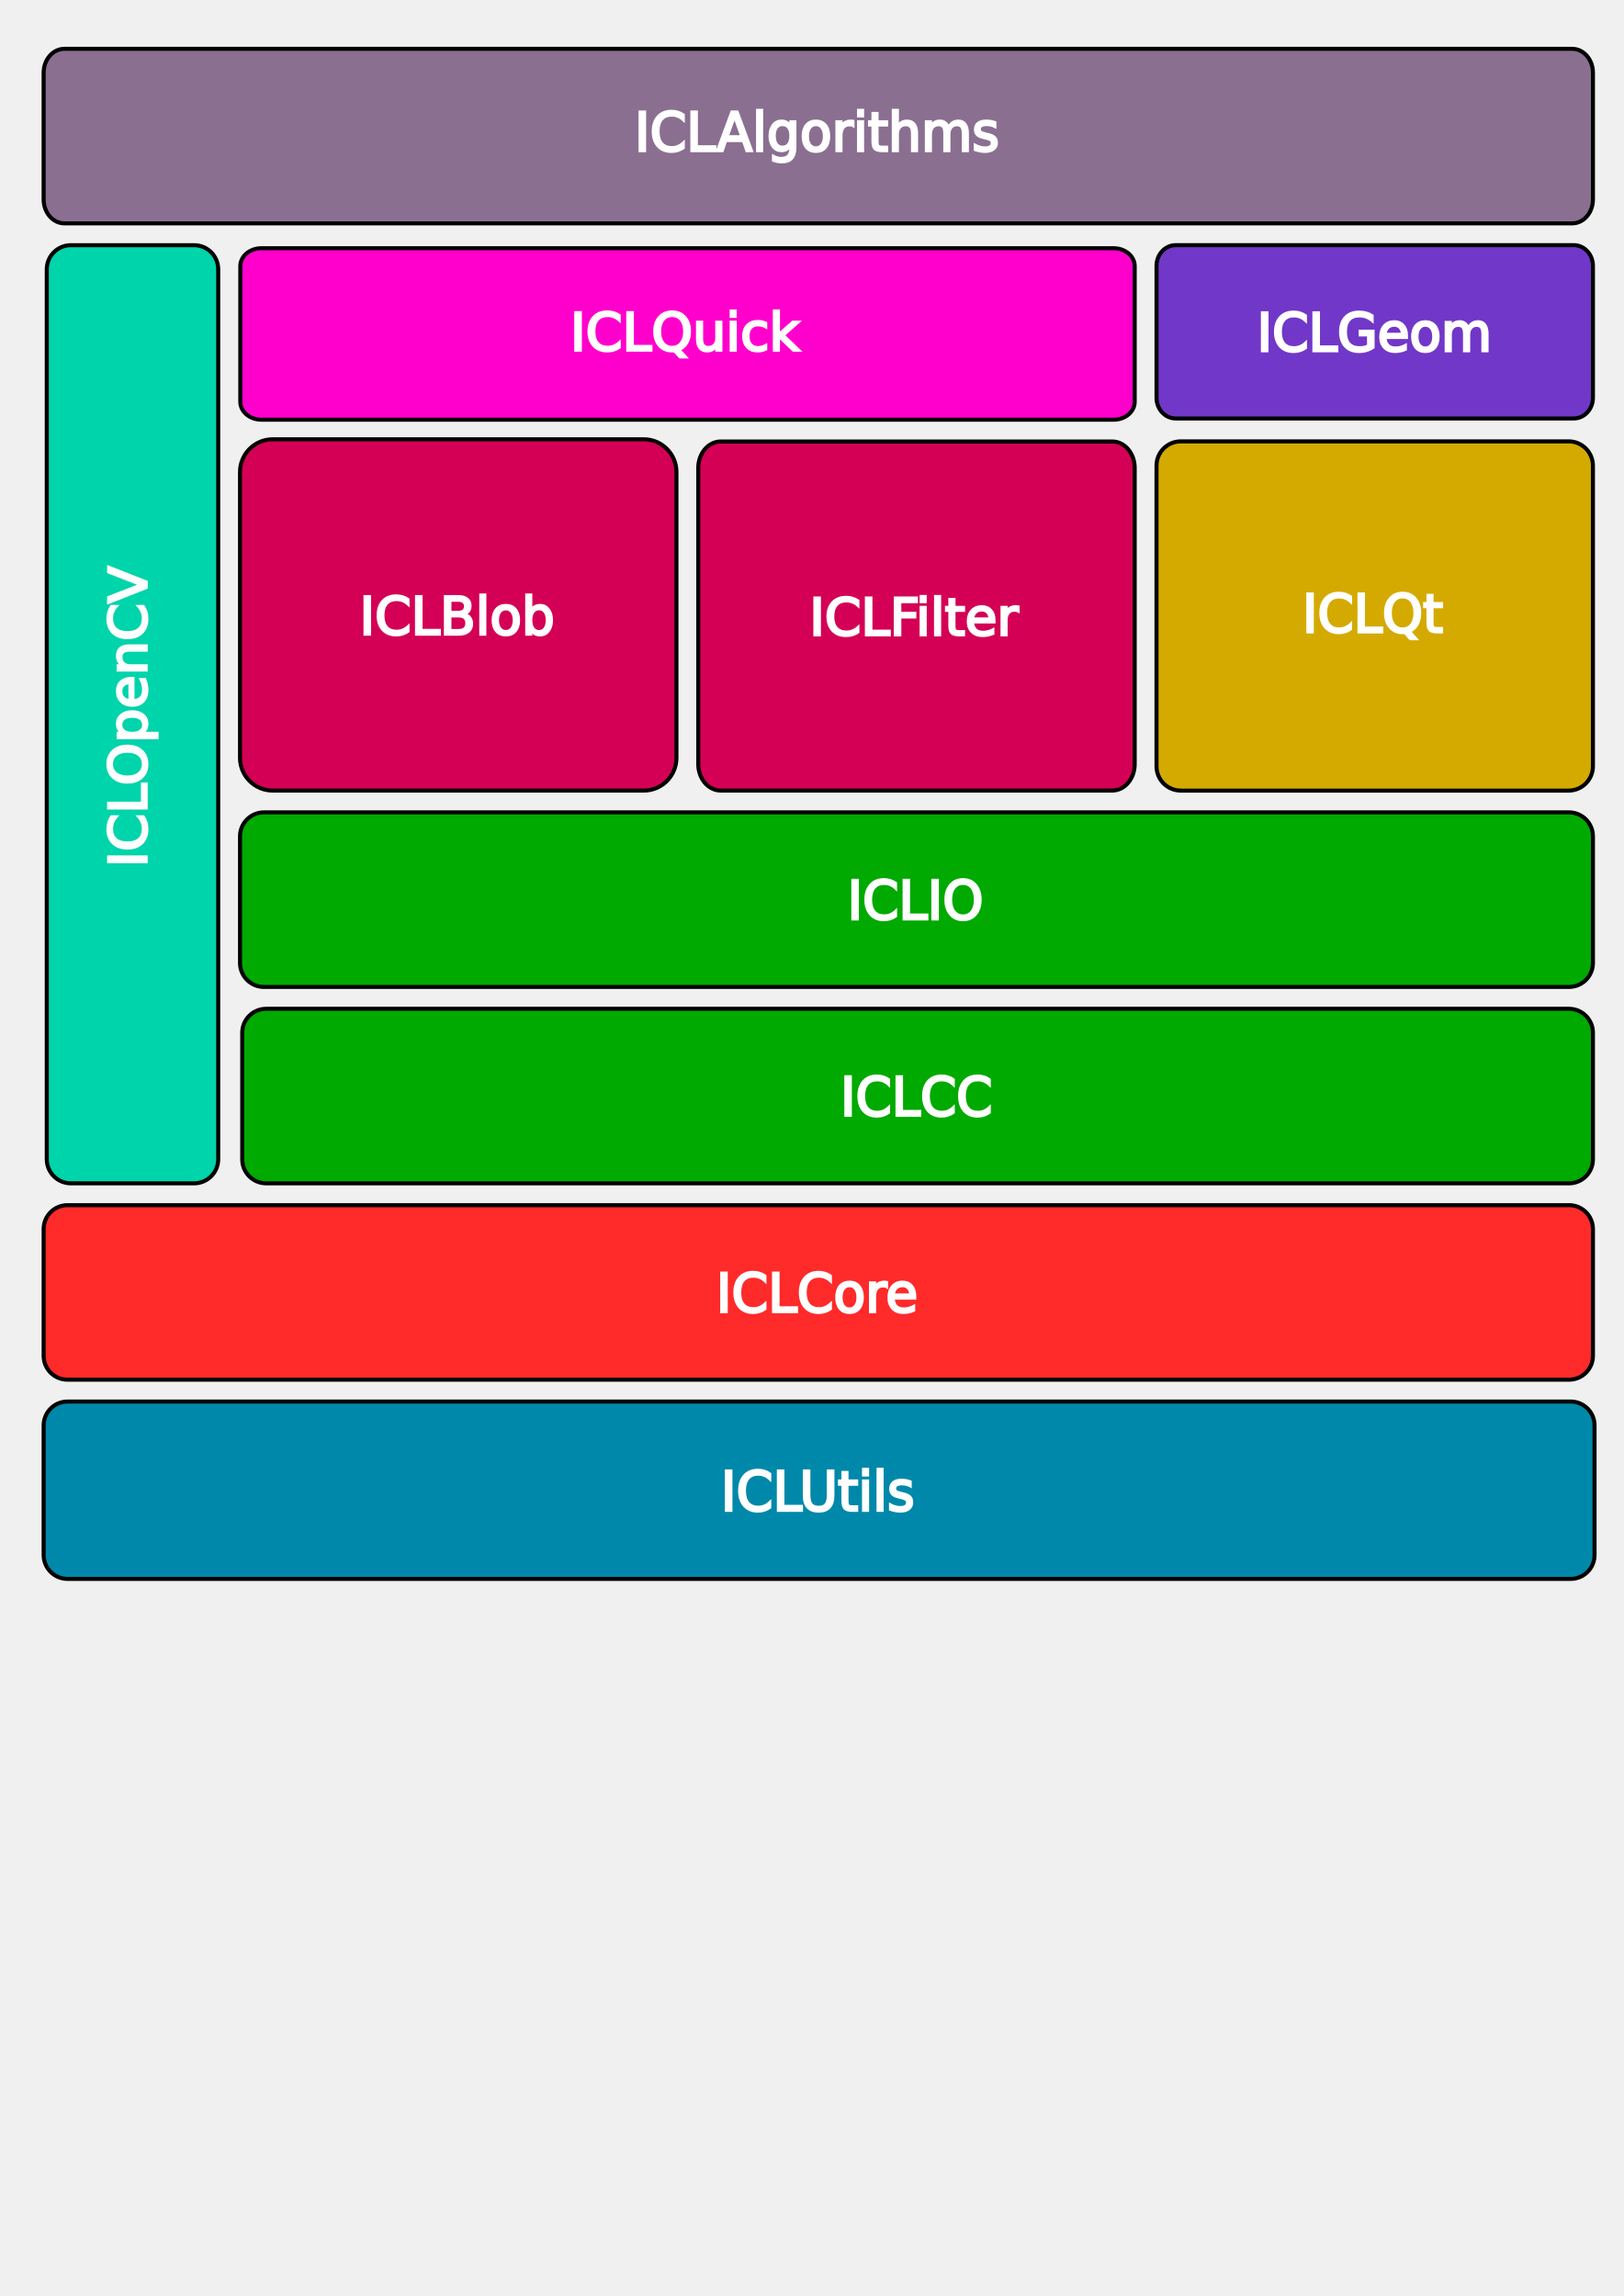
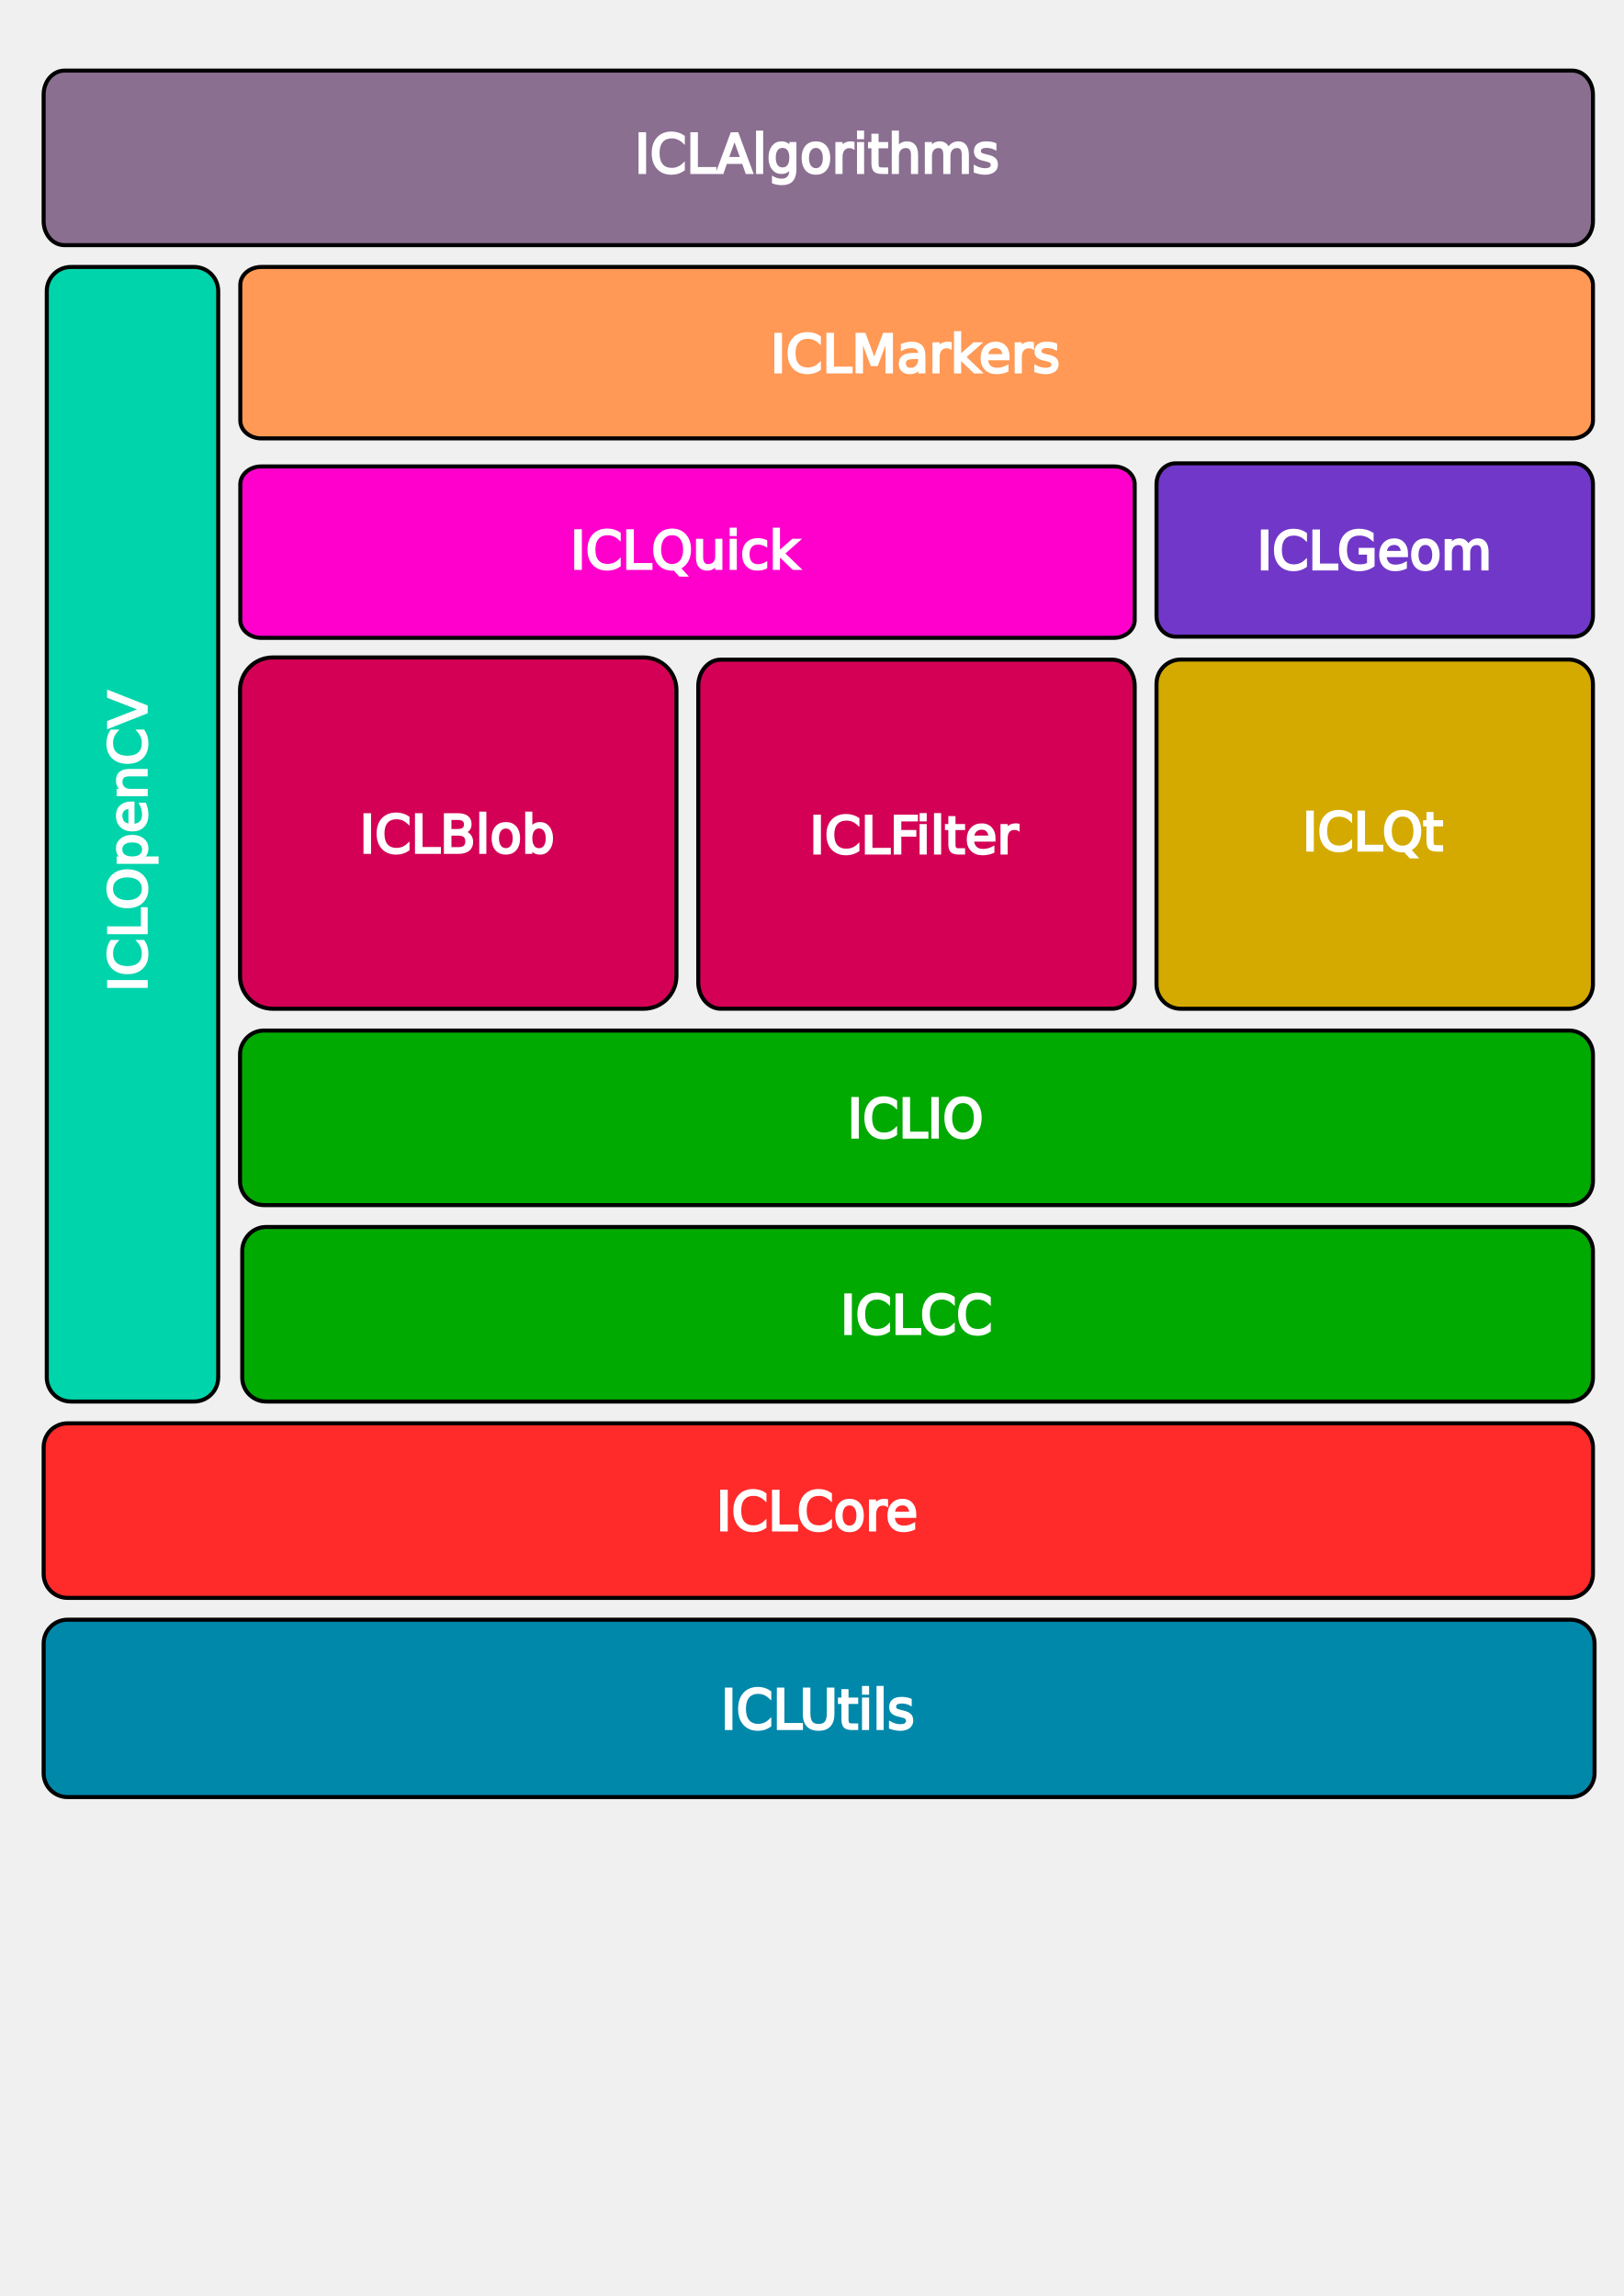
- <svg xmlns="http://www.w3.org/2000/svg" width="744.094" height="1052.362" id="svg2">
+ <svg xmlns="http://www.w3.org/2000/svg" width="744.094" height="1052.362" id="svg2" version="1.1">
  <defs id="defs4">
    </defs>
  <g id="layer1">
-     <rect ry="10.954" y="642.388" x="20" height="81.295" width="710.735" id="rect2383" style="fill:#0088aa;stroke:#000000;stroke-width:1.85;stroke-miterlimit:4;stroke-dasharray:none;stroke-dashoffset:0;stroke-opacity:1" rx="10.954" />
-     <text transform="scale(0.9776535,1.022857)" id="text3155" y="676.915" x="337.936" style="font-size:24.527px;font-style:normal;font-variant:normal;font-weight:normal;font-stretch:normal;text-align:start;line-height:125%;writing-mode:lr-tb;text-anchor:start;fill:#ffffff;fill-opacity:1;stroke:#ffffff;stroke-width:1.125;stroke-linecap:butt;stroke-linejoin:miter;stroke-miterlimit:4;stroke-dasharray:none;stroke-opacity:1;font-family:Bitstream Vera Sans;-inkscape-font-specification:Bitstream Vera Sans" xml:space="preserve">
-       <tspan style="font-size:24.527px;font-style:normal;font-variant:normal;font-weight:normal;font-stretch:normal;text-align:start;line-height:125%;writing-mode:lr-tb;text-anchor:start;fill:#ffffff;stroke:#ffffff;stroke-width:1.125;stroke-miterlimit:4;stroke-dasharray:none;font-family:Bitstream Vera Sans;-inkscape-font-specification:Bitstream Vera Sans" y="676.915" x="337.936" id="tspan3157">ICLUtils</tspan>
+     <rect ry="10.954" y="742.388" x="20" height="81.295" width="710.735" id="rect2383" style="fill:#0088aa;stroke:#000000;stroke-width:1.85;stroke-miterlimit:4;stroke-opacity:1;stroke-dasharray:none;stroke-dashoffset:0" rx="10.954" />
+     <text transform="scale(0.9776535,1.022857)" id="text3155" y="774.681" x="337.936" style="font-size:24.527px;font-style:normal;font-variant:normal;font-weight:normal;font-stretch:normal;text-align:start;line-height:125%;writing-mode:lr-tb;text-anchor:start;fill:#ffffff;fill-opacity:1;stroke:#ffffff;stroke-width:1.125;stroke-linecap:butt;stroke-linejoin:miter;stroke-miterlimit:4;stroke-opacity:1;stroke-dasharray:none;font-family:Bitstream Vera Sans;-inkscape-font-specification:Bitstream Vera Sans" xml:space="preserve">
+       <tspan style="font-size:24.527px;font-style:normal;font-variant:normal;font-weight:normal;font-stretch:normal;text-align:start;line-height:125%;writing-mode:lr-tb;text-anchor:start;fill:#ffffff;stroke:#ffffff;stroke-width:1.125;stroke-miterlimit:4;stroke-dasharray:none;font-family:Bitstream Vera Sans;-inkscape-font-specification:Bitstream Vera Sans" y="774.681" x="337.936" id="tspan3157">ICLUtils</tspan>
    </text>
-     <rect ry="10.954" y="552.378" x="19.998" height="80" width="710" id="rect3159" style="fill:#ff2a2a;stroke:#000000;stroke-width:1.85;stroke-miterlimit:4;stroke-dasharray:none;stroke-dashoffset:0;stroke-opacity:1" rx="10.954" />
-     <text id="text3161" y="591.95" x="333.462" style="font-size:24.281px;font-style:normal;font-variant:normal;font-weight:normal;font-stretch:normal;text-align:start;line-height:125%;writing-mode:lr-tb;text-anchor:start;fill:#ffffff;fill-opacity:1;stroke:#ffffff;stroke-width:1.125;stroke-linecap:butt;stroke-linejoin:miter;stroke-miterlimit:4;stroke-dasharray:none;stroke-opacity:1;font-family:Bitstream Vera Sans;-inkscape-font-specification:Bitstream Vera Sans" xml:space="preserve" transform="scale(0.9843565,1.015892)">
-       <tspan style="font-size:24.281px;font-style:normal;font-variant:normal;font-weight:normal;font-stretch:normal;text-align:start;line-height:125%;writing-mode:lr-tb;text-anchor:start;fill:#ffffff;stroke:#ffffff;stroke-width:1.125;stroke-miterlimit:4;stroke-dasharray:none;font-family:Bitstream Vera Sans;-inkscape-font-specification:Bitstream Vera Sans" y="591.95" x="333.462" id="tspan3163">ICLCore</tspan>
+     <rect ry="10.954" y="652.378" x="19.998" height="80" width="710" id="rect3159" style="fill:#ff2a2a;stroke:#000000;stroke-width:1.85;stroke-miterlimit:4;stroke-opacity:1;stroke-dasharray:none;stroke-dashoffset:0" rx="10.954" />
+     <text id="text3161" y="690.386" x="333.462" style="font-size:24.281px;font-style:normal;font-variant:normal;font-weight:normal;font-stretch:normal;text-align:start;line-height:125%;writing-mode:lr-tb;text-anchor:start;fill:#ffffff;fill-opacity:1;stroke:#ffffff;stroke-width:1.125;stroke-linecap:butt;stroke-linejoin:miter;stroke-miterlimit:4;stroke-opacity:1;stroke-dasharray:none;font-family:Bitstream Vera Sans;-inkscape-font-specification:Bitstream Vera Sans" xml:space="preserve" transform="scale(0.9843565,1.015892)">
+       <tspan style="font-size:24.281px;font-style:normal;font-variant:normal;font-weight:normal;font-stretch:normal;text-align:start;line-height:125%;writing-mode:lr-tb;text-anchor:start;fill:#ffffff;stroke:#ffffff;stroke-width:1.125;stroke-miterlimit:4;stroke-dasharray:none;font-family:Bitstream Vera Sans;-inkscape-font-specification:Bitstream Vera Sans" y="690.386" x="333.462" id="tspan3163">ICLCore</tspan>
    </text>
-     <rect ry="10.98" y="462.377" x="111.013" height="80" width="618.978" id="rect3188" style="fill:#00aa00;stroke:#000000;stroke-width:1.85;stroke-miterlimit:4;stroke-dasharray:none;stroke-dashoffset:0;stroke-opacity:1" rx="10.98" />
-     <text id="text3190" y="500.949" x="393.151" style="font-size:24.108px;font-style:normal;font-variant:normal;font-weight:normal;font-stretch:normal;text-align:start;line-height:125%;writing-mode:lr-tb;text-anchor:start;fill:#ffffff;fill-opacity:1;stroke:#ffffff;stroke-width:1.125;stroke-linecap:butt;stroke-linejoin:miter;stroke-miterlimit:4;stroke-dasharray:none;stroke-opacity:1;font-family:Bitstream Vera Sans;-inkscape-font-specification:Bitstream Vera Sans" xml:space="preserve" transform="scale(0.9796906,1.02073)">
-       <tspan style="font-size:24.108px;font-style:normal;font-variant:normal;font-weight:normal;font-stretch:normal;text-align:start;line-height:125%;writing-mode:lr-tb;text-anchor:start;fill:#ffffff;stroke:#ffffff;stroke-width:1.125;stroke-miterlimit:4;stroke-dasharray:none;font-family:Bitstream Vera Sans;-inkscape-font-specification:Bitstream Vera Sans" y="500.949" x="393.151" id="tspan3192">ICLCC</tspan>
+     <rect ry="10.98" y="562.377" x="111.013" height="80" width="618.978" id="rect3188" style="fill:#00aa00;stroke:#000000;stroke-width:1.85;stroke-miterlimit:4;stroke-opacity:1;stroke-dasharray:none;stroke-dashoffset:0" rx="10.98" />
+     <text id="text3190" y="598.919" x="393.151" style="font-size:24.108px;font-style:normal;font-variant:normal;font-weight:normal;font-stretch:normal;text-align:start;line-height:125%;writing-mode:lr-tb;text-anchor:start;fill:#ffffff;fill-opacity:1;stroke:#ffffff;stroke-width:1.125;stroke-linecap:butt;stroke-linejoin:miter;stroke-miterlimit:4;stroke-opacity:1;stroke-dasharray:none;font-family:Bitstream Vera Sans;-inkscape-font-specification:Bitstream Vera Sans" xml:space="preserve" transform="scale(0.9796906,1.02073)">
+       <tspan style="font-size:24.108px;font-style:normal;font-variant:normal;font-weight:normal;font-stretch:normal;text-align:start;line-height:125%;writing-mode:lr-tb;text-anchor:start;fill:#ffffff;stroke:#ffffff;stroke-width:1.125;stroke-miterlimit:4;stroke-dasharray:none;font-family:Bitstream Vera Sans;-inkscape-font-specification:Bitstream Vera Sans" y="598.919" x="393.151" id="tspan3192">ICLCC</tspan>
    </text>
-     <rect style="fill:#00aa00;stroke:#000000;stroke-width:1.85;stroke-miterlimit:4;stroke-dasharray:none;stroke-dashoffset:0;stroke-opacity:1" id="rect3196" width="619.998" height="80.017" x="109.996" y="372.344" ry="10.98" rx="10.98" />
-     <text xml:space="preserve" style="font-size:24.13px;font-style:normal;font-variant:normal;font-weight:normal;font-stretch:normal;text-align:start;line-height:125%;writing-mode:lr-tb;text-anchor:start;fill:#ffffff;fill-opacity:1;stroke:#ffffff;stroke-width:1.125;stroke-linecap:butt;stroke-linejoin:miter;stroke-miterlimit:4;stroke-dasharray:none;stroke-opacity:1;font-family:Bitstream Vera Sans;-inkscape-font-specification:Bitstream Vera Sans" x="396.121" y="413.052" id="text3198" transform="scale(0.9803957,1.019996)">
-       <tspan id="tspan3200" x="396.121" y="413.052" style="font-size:24.13px;font-style:normal;font-variant:normal;font-weight:normal;font-stretch:normal;text-align:start;line-height:125%;writing-mode:lr-tb;text-anchor:start;fill:#ffffff;stroke:#ffffff;stroke-width:1.125;stroke-miterlimit:4;stroke-dasharray:none;font-family:Bitstream Vera Sans;-inkscape-font-specification:Bitstream Vera Sans">ICLIO</tspan>
+     <rect style="fill:#00aa00;stroke:#000000;stroke-width:1.85;stroke-miterlimit:4;stroke-opacity:1;stroke-dasharray:none;stroke-dashoffset:0" id="rect3196" width="619.998" height="80.017" x="109.996" y="472.344" ry="10.98" rx="10.98" />
+     <text xml:space="preserve" style="font-size:24.13px;font-style:normal;font-variant:normal;font-weight:normal;font-stretch:normal;text-align:start;line-height:125%;writing-mode:lr-tb;text-anchor:start;fill:#ffffff;fill-opacity:1;stroke:#ffffff;stroke-width:1.125;stroke-linecap:butt;stroke-linejoin:miter;stroke-miterlimit:4;stroke-opacity:1;stroke-dasharray:none;font-family:Bitstream Vera Sans;-inkscape-font-specification:Bitstream Vera Sans" x="396.121" y="511.092" id="text3198" transform="scale(0.9803957,1.019996)">
+       <tspan id="tspan3200" x="396.121" y="511.092" style="font-size:24.13px;font-style:normal;font-variant:normal;font-weight:normal;font-stretch:normal;text-align:start;line-height:125%;writing-mode:lr-tb;text-anchor:start;fill:#ffffff;stroke:#ffffff;stroke-width:1.125;stroke-miterlimit:4;stroke-dasharray:none;font-family:Bitstream Vera Sans;-inkscape-font-specification:Bitstream Vera Sans">ICLIO</tspan>
    </text>
-     <rect ry="15.01" y="201.341" x="109.994" height="161.021" width="200" id="rect3208" style="fill:#d40055;stroke:#000000;stroke-width:1.85;stroke-miterlimit:4;stroke-dasharray:none;stroke-dashoffset:0;stroke-opacity:1" rx="15.01" />
-     <text id="text3223" y="289.363" x="165.623" style="font-size:23.882px;font-style:normal;font-variant:normal;font-weight:normal;font-stretch:normal;text-align:start;line-height:125%;writing-mode:lr-tb;text-anchor:start;fill:#ffffff;fill-opacity:1;stroke:#ffffff;stroke-width:1.125;stroke-linecap:butt;stroke-linejoin:miter;stroke-miterlimit:4;stroke-dasharray:none;stroke-opacity:1;font-family:Bitstream Vera Sans;-inkscape-font-specification:Bitstream Vera Sans" xml:space="preserve" transform="scale(0.9950625,1.004962)">
-       <tspan style="font-size:23.882px;font-style:normal;font-variant:normal;font-weight:normal;font-stretch:normal;text-align:start;line-height:125%;writing-mode:lr-tb;text-anchor:start;fill:#ffffff;stroke:#ffffff;stroke-width:1.125;stroke-miterlimit:4;stroke-dasharray:none;font-family:Bitstream Vera Sans;-inkscape-font-specification:Bitstream Vera Sans" y="289.363" x="165.623" id="tspan3225">ICLBlob</tspan>
+     <rect ry="15.01" y="301.341" x="109.994" height="161.021" width="200" id="rect3208" style="fill:#d40055;stroke:#000000;stroke-width:1.85;stroke-miterlimit:4;stroke-opacity:1;stroke-dasharray:none;stroke-dashoffset:0" rx="15.01" />
+     <text id="text3223" y="388.869" x="165.623" style="font-size:23.882px;font-style:normal;font-variant:normal;font-weight:normal;font-stretch:normal;text-align:start;line-height:125%;writing-mode:lr-tb;text-anchor:start;fill:#ffffff;fill-opacity:1;stroke:#ffffff;stroke-width:1.125;stroke-linecap:butt;stroke-linejoin:miter;stroke-miterlimit:4;stroke-opacity:1;stroke-dasharray:none;font-family:Bitstream Vera Sans;-inkscape-font-specification:Bitstream Vera Sans" xml:space="preserve" transform="scale(0.9950625,1.004962)">
+       <tspan style="font-size:23.882px;font-style:normal;font-variant:normal;font-weight:normal;font-stretch:normal;text-align:start;line-height:125%;writing-mode:lr-tb;text-anchor:start;fill:#ffffff;stroke:#ffffff;stroke-width:1.125;stroke-miterlimit:4;stroke-dasharray:none;font-family:Bitstream Vera Sans;-inkscape-font-specification:Bitstream Vera Sans" y="388.869" x="165.623" id="tspan3225">ICLBlob</tspan>
    </text>
-     <rect style="fill:#d40055;stroke:#000000;stroke-width:1.85;stroke-miterlimit:4;stroke-dasharray:none;stroke-dashoffset:0;stroke-opacity:1" id="rect3227" width="200.006" height="160" x="319.994" y="202.351" ry="12.098" rx="10.312" />
-     <text xml:space="preserve" style="font-size:23.65px;font-style:normal;font-variant:normal;font-weight:normal;font-stretch:normal;text-align:start;line-height:125%;writing-mode:lr-tb;text-anchor:start;fill:#ffffff;fill-opacity:1;stroke:#ffffff;stroke-width:1.125;stroke-linecap:butt;stroke-linejoin:miter;stroke-miterlimit:4;stroke-dasharray:none;stroke-opacity:1;font-family:Bitstream Vera Sans;-inkscape-font-specification:Bitstream Vera Sans" x="369.12" y="292.575" id="text3229" transform="scale(1.004983,0.9950415)">
-       <tspan id="tspan3231" x="369.12" y="292.575" style="font-size:23.65px;font-style:normal;font-variant:normal;font-weight:normal;font-stretch:normal;text-align:start;line-height:125%;writing-mode:lr-tb;text-anchor:start;fill:#ffffff;stroke:#ffffff;stroke-width:1.125;stroke-miterlimit:4;stroke-dasharray:none;font-family:Bitstream Vera Sans;-inkscape-font-specification:Bitstream Vera Sans">ICLFilter</tspan>
+     <rect style="fill:#d40055;stroke:#000000;stroke-width:1.85;stroke-miterlimit:4;stroke-opacity:1;stroke-dasharray:none;stroke-dashoffset:0" id="rect3227" width="200.006" height="160" x="319.994" y="302.351" ry="12.098" rx="10.312" />
+     <text xml:space="preserve" style="font-size:23.65px;font-style:normal;font-variant:normal;font-weight:normal;font-stretch:normal;text-align:start;line-height:125%;writing-mode:lr-tb;text-anchor:start;fill:#ffffff;fill-opacity:1;stroke:#ffffff;stroke-width:1.125;stroke-linecap:butt;stroke-linejoin:miter;stroke-miterlimit:4;stroke-opacity:1;stroke-dasharray:none;font-family:Bitstream Vera Sans;-inkscape-font-specification:Bitstream Vera Sans" x="369.12" y="393.073" id="text3229" transform="scale(1.004983,0.9950415)">
+       <tspan id="tspan3231" x="369.12" y="393.073" style="font-size:23.65px;font-style:normal;font-variant:normal;font-weight:normal;font-stretch:normal;text-align:start;line-height:125%;writing-mode:lr-tb;text-anchor:start;fill:#ffffff;stroke:#ffffff;stroke-width:1.125;stroke-miterlimit:4;stroke-dasharray:none;font-family:Bitstream Vera Sans;-inkscape-font-specification:Bitstream Vera Sans">ICLFilter</tspan>
    </text>
-     <rect rx="11.151" ry="11.151" y="202.294" x="529.991" height="160.074" width="200" id="rect3233" style="fill:#d4aa00;stroke:#000000;stroke-width:1.85;stroke-miterlimit:4;stroke-dasharray:none;stroke-dashoffset:0;stroke-opacity:1" />
-     <text transform="scale(0.98721,1.012956)" id="text3235" y="286.055" x="604.614" style="font-size:23.921px;font-style:normal;font-variant:normal;font-weight:normal;font-stretch:normal;text-align:start;line-height:125%;writing-mode:lr-tb;text-anchor:start;fill:#ffffff;fill-opacity:1;stroke:#ffffff;stroke-width:1.125;stroke-linecap:butt;stroke-linejoin:miter;stroke-miterlimit:4;stroke-dasharray:none;stroke-opacity:1;font-family:Bitstream Vera Sans;-inkscape-font-specification:Bitstream Vera Sans" xml:space="preserve">
-       <tspan style="font-size:23.921px;font-style:normal;font-variant:normal;font-weight:normal;font-stretch:normal;text-align:start;line-height:125%;writing-mode:lr-tb;text-anchor:start;fill:#ffffff;stroke:#ffffff;stroke-width:1.125;stroke-miterlimit:4;stroke-dasharray:none;font-family:Bitstream Vera Sans;-inkscape-font-specification:Bitstream Vera Sans" y="286.055" x="604.614" id="tspan3237">ICLQt</tspan>
+     <rect rx="11.151" ry="11.151" y="302.294" x="529.991" height="160.074" width="200" id="rect3233" style="fill:#d4aa00;stroke:#000000;stroke-width:1.85;stroke-miterlimit:4;stroke-opacity:1;stroke-dasharray:none;stroke-dashoffset:0" />
+     <text transform="scale(0.98721,1.012956)" id="text3235" y="384.776" x="604.614" style="font-size:23.921px;font-style:normal;font-variant:normal;font-weight:normal;font-stretch:normal;text-align:start;line-height:125%;writing-mode:lr-tb;text-anchor:start;fill:#ffffff;fill-opacity:1;stroke:#ffffff;stroke-width:1.125;stroke-linecap:butt;stroke-linejoin:miter;stroke-miterlimit:4;stroke-opacity:1;stroke-dasharray:none;font-family:Bitstream Vera Sans;-inkscape-font-specification:Bitstream Vera Sans" xml:space="preserve">
+       <tspan style="font-size:23.921px;font-style:normal;font-variant:normal;font-weight:normal;font-stretch:normal;text-align:start;line-height:125%;writing-mode:lr-tb;text-anchor:start;fill:#ffffff;stroke:#ffffff;stroke-width:1.125;stroke-miterlimit:4;stroke-dasharray:none;font-family:Bitstream Vera Sans;-inkscape-font-specification:Bitstream Vera Sans" y="384.776" x="604.614" id="tspan3237">ICLQt</tspan>
    </text>
-     <rect rx="8.78" style="fill:#7137c8;stroke:#000000;stroke-width:1.85;stroke-miterlimit:4;stroke-dasharray:none;stroke-dashoffset:0;stroke-opacity:1" id="rect3239" width="200" height="79.433" x="529.994" y="112.366" ry="9.495" />
-     <text transform="scale(0.9914547,1.008619)" xml:space="preserve" style="font-size:23.965px;font-style:normal;font-variant:normal;font-weight:normal;font-stretch:normal;text-align:start;line-height:125%;writing-mode:lr-tb;text-anchor:start;fill:#ffffff;fill-opacity:1;stroke:#ffffff;stroke-width:1.153;stroke-linecap:butt;stroke-linejoin:miter;stroke-miterlimit:4;stroke-dasharray:none;stroke-opacity:1;font-family:Bitstream Vera Sans;-inkscape-font-specification:Bitstream Vera Sans" x="581.023" y="159.507" id="text3241">
-       <tspan id="tspan3243" x="581.023" y="159.507" style="font-size:23.965px;font-style:normal;font-variant:normal;font-weight:normal;font-stretch:normal;text-align:start;line-height:125%;writing-mode:lr-tb;text-anchor:start;fill:#ffffff;stroke:#ffffff;stroke-width:1.153;stroke-miterlimit:4;stroke-dasharray:none;font-family:Bitstream Vera Sans;-inkscape-font-specification:Bitstream Vera Sans">ICLGeom</tspan>
+     <rect rx="8.78" style="fill:#7137c8;stroke:#000000;stroke-width:1.85;stroke-miterlimit:4;stroke-opacity:1;stroke-dasharray:none;stroke-dashoffset:0" id="rect3239" width="200" height="79.433" x="529.994" y="212.366" ry="9.495" />
+     <text transform="scale(0.9914547,1.008619)" xml:space="preserve" style="font-size:23.965px;font-style:normal;font-variant:normal;font-weight:normal;font-stretch:normal;text-align:start;line-height:125%;writing-mode:lr-tb;text-anchor:start;fill:#ffffff;fill-opacity:1;stroke:#ffffff;stroke-width:1.153;stroke-linecap:butt;stroke-linejoin:miter;stroke-miterlimit:4;stroke-opacity:1;stroke-dasharray:none;font-family:Bitstream Vera Sans;-inkscape-font-specification:Bitstream Vera Sans" x="581.023" y="258.652" id="text3241">
+       <tspan id="tspan3243" x="581.023" y="258.652" style="font-size:23.965px;font-style:normal;font-variant:normal;font-weight:normal;font-stretch:normal;text-align:start;line-height:125%;writing-mode:lr-tb;text-anchor:start;fill:#ffffff;stroke:#ffffff;stroke-width:1.153;stroke-miterlimit:4;stroke-dasharray:none;font-family:Bitstream Vera Sans;-inkscape-font-specification:Bitstream Vera Sans">ICLGeom</tspan>
    </text>
-     <rect transform="matrix(0,1,-1,0,0,0)" style="fill:#00d4aa;stroke:#000000;stroke-width:1.85;stroke-miterlimit:4;stroke-dasharray:none;stroke-dashoffset:0;stroke-opacity:1" id="rect3248" width="430" height="78.564" x="112.381" y="-100" ry="11.056" rx="11.056" />
-     <text transform="matrix(0,-1.016184,0.9840735,0,0,0)" id="text3252" y="68.215" x="-391.194" style="font-size:24.388px;font-style:normal;font-variant:normal;font-weight:normal;font-stretch:normal;text-align:start;line-height:125%;writing-mode:lr-tb;text-anchor:start;fill:#ffffff;fill-opacity:1;stroke:#ffffff;stroke-width:1.125;stroke-linecap:butt;stroke-linejoin:miter;stroke-miterlimit:4;stroke-dasharray:none;stroke-opacity:1;font-family:Bitstream Vera Sans;-inkscape-font-specification:Bitstream Vera Sans" xml:space="preserve">
-       <tspan style="font-size:24.388px;font-style:normal;font-variant:normal;font-weight:normal;font-stretch:normal;text-align:start;line-height:125%;writing-mode:lr-tb;text-anchor:start;fill:#ffffff;stroke:#ffffff;stroke-width:1.125;stroke-miterlimit:4;stroke-dasharray:none;font-family:Bitstream Vera Sans;-inkscape-font-specification:Bitstream Vera Sans" y="68.215" x="-391.194" id="tspan3254">ICLOpenCV</tspan>
+     <rect transform="matrix(0,1,-1,0,0,0)" style="fill:#00d4aa;stroke:#000000;stroke-width:1.85;stroke-miterlimit:4;stroke-opacity:1;stroke-dasharray:none;stroke-dashoffset:0" id="rect3248" width="520.019" height="78.564" x="122.362" y="-100" ry="11.056" rx="11.056" />
+     <text transform="matrix(0,-1.016184,0.9840735,0,0,0)" id="text3252" y="68.215" x="-447.413" style="font-size:24.388px;font-style:normal;font-variant:normal;font-weight:normal;font-stretch:normal;text-align:start;line-height:125%;writing-mode:lr-tb;text-anchor:start;fill:#ffffff;fill-opacity:1;stroke:#ffffff;stroke-width:1.125;stroke-linecap:butt;stroke-linejoin:miter;stroke-miterlimit:4;stroke-opacity:1;stroke-dasharray:none;font-family:Bitstream Vera Sans;-inkscape-font-specification:Bitstream Vera Sans" xml:space="preserve">
+       <tspan style="font-size:24.388px;font-style:normal;font-variant:normal;font-weight:normal;font-stretch:normal;text-align:start;line-height:125%;writing-mode:lr-tb;text-anchor:start;fill:#ffffff;stroke:#ffffff;stroke-width:1.125;stroke-miterlimit:4;stroke-dasharray:none;font-family:Bitstream Vera Sans;-inkscape-font-specification:Bitstream Vera Sans" y="68.215" x="-447.413" id="tspan3254">ICLOpenCV</tspan>
    </text>
-     <rect style="fill:#ff00cc;stroke:#000000;stroke-width:1.85;stroke-miterlimit:4;stroke-dasharray:none;stroke-dashoffset:0;stroke-opacity:1" id="rect3260" width="409.874" height="78.582" x="110.126" y="113.78" ry="8.2" rx="9.629" />
-     <text xml:space="preserve" style="font-size:24px;font-style:normal;font-variant:normal;font-weight:normal;font-stretch:normal;text-align:start;line-height:125%;writing-mode:lr-tb;text-anchor:start;fill:#ffffff;fill-opacity:1;stroke:#ffffff;stroke-width:1.125;stroke-linecap:butt;stroke-linejoin:miter;stroke-miterlimit:4;stroke-dasharray:none;stroke-opacity:1;font-family:Bitstream Vera Sans;-inkscape-font-specification:Bitstream Vera Sans" x="261.362" y="160.641" id="text3262">
-       <tspan id="tspan3264" x="261.362" y="160.641" style="font-size:24px;font-style:normal;font-variant:normal;font-weight:normal;font-stretch:normal;text-align:start;line-height:125%;writing-mode:lr-tb;text-anchor:start;fill:#ffffff;stroke:#ffffff;stroke-width:1.125;stroke-miterlimit:4;stroke-dasharray:none;font-family:Bitstream Vera Sans;-inkscape-font-specification:Bitstream Vera Sans">ICLQuick</tspan>
+     <rect style="fill:#ff00cc;stroke:#000000;stroke-width:1.85;stroke-miterlimit:4;stroke-opacity:1;stroke-dasharray:none;stroke-dashoffset:0" id="rect3260" width="409.874" height="78.582" x="110.126" y="213.78" ry="8.2" rx="9.629" />
+     <text xml:space="preserve" style="font-size:24px;font-style:normal;font-variant:normal;font-weight:normal;font-stretch:normal;text-align:start;line-height:125%;writing-mode:lr-tb;text-anchor:start;fill:#ffffff;fill-opacity:1;stroke:#ffffff;stroke-width:1.125;stroke-linecap:butt;stroke-linejoin:miter;stroke-miterlimit:4;stroke-opacity:1;stroke-dasharray:none;font-family:Bitstream Vera Sans;-inkscape-font-specification:Bitstream Vera Sans" x="261.362" y="260.641" id="text3262">
+       <tspan id="tspan3264" x="261.362" y="260.641" style="font-size:24px;font-style:normal;font-variant:normal;font-weight:normal;font-stretch:normal;text-align:start;line-height:125%;writing-mode:lr-tb;text-anchor:start;fill:#ffffff;stroke:#ffffff;stroke-width:1.125;stroke-miterlimit:4;stroke-dasharray:none;font-family:Bitstream Vera Sans;-inkscape-font-specification:Bitstream Vera Sans">ICLQuick</tspan>
    </text>
-     <rect rx="9.525" ry="10.954" y="22.378" x="19.998" height="80" width="710" id="rect4304" style="fill:#8a6f91;stroke:#000000;stroke-width:1.85;stroke-miterlimit:4;stroke-dasharray:none;stroke-dashoffset:0;stroke-opacity:1" />
-     <text id="text4302" y="68.101" x="295.452" style="font-size:24.281px;font-style:normal;font-variant:normal;font-weight:normal;font-stretch:normal;text-align:start;line-height:125%;writing-mode:lr-tb;text-anchor:start;fill:#ffffff;fill-opacity:1;stroke:#ffffff;stroke-width:1.125;stroke-linecap:butt;stroke-linejoin:miter;stroke-miterlimit:4;stroke-dasharray:none;stroke-opacity:1;font-family:Bitstream Vera Sans;-inkscape-font-specification:Bitstream Vera Sans" xml:space="preserve" transform="scale(0.9843565,1.015892)">
-       <tspan style="font-size:24.281px;font-style:normal;font-variant:normal;font-weight:normal;font-stretch:normal;text-align:start;line-height:125%;writing-mode:lr-tb;text-anchor:start;fill:#ffffff;stroke:#ffffff;stroke-width:1.125;stroke-miterlimit:4;stroke-dasharray:none;font-family:Bitstream Vera Sans;-inkscape-font-specification:Bitstream Vera Sans" y="68.101" x="295.452" id="tspan4300">ICLAlgorithms</tspan>
+     <rect rx="9.525" ry="10.954" y="32.362" x="19.998" height="80" width="710" id="rect4304" style="fill:#8a6f91;stroke:#000000;stroke-width:1.85;stroke-miterlimit:4;stroke-opacity:1;stroke-dasharray:none;stroke-dashoffset:0" />
+     <text id="text4302" y="77.929" x="295.452" style="font-size:24.281px;font-style:normal;font-variant:normal;font-weight:normal;font-stretch:normal;text-align:start;line-height:125%;writing-mode:lr-tb;text-anchor:start;fill:#ffffff;fill-opacity:1;stroke:#ffffff;stroke-width:1.125;stroke-linecap:butt;stroke-linejoin:miter;stroke-miterlimit:4;stroke-opacity:1;stroke-dasharray:none;font-family:Bitstream Vera Sans;-inkscape-font-specification:Bitstream Vera Sans" xml:space="preserve" transform="scale(0.9843565,1.015892)">
+       <tspan style="font-size:24.281px;font-style:normal;font-variant:normal;font-weight:normal;font-stretch:normal;text-align:start;line-height:125%;writing-mode:lr-tb;text-anchor:start;fill:#ffffff;stroke:#ffffff;stroke-width:1.125;stroke-miterlimit:4;stroke-dasharray:none;font-family:Bitstream Vera Sans;-inkscape-font-specification:Bitstream Vera Sans" y="77.929" x="295.452" id="tspan4300">ICLAlgorithms</tspan>
+     </text>
+     <rect rx="9.629" ry="8.2" y="122.362" x="110.126" height="78.582" width="619.874" id="rect3017" style="fill:#ff9955;stroke:#000000;stroke-width:1.85;stroke-miterlimit:4;stroke-opacity:1;stroke-dasharray:none;stroke-dashoffset:0" />
+     <text id="text3019" y="170.601" x="353.079" style="font-size:24px;font-style:normal;font-variant:normal;font-weight:normal;font-stretch:normal;text-align:start;line-height:125%;writing-mode:lr-tb;text-anchor:start;fill:#ffffff;fill-opacity:1;stroke:#ffffff;stroke-width:1.125;stroke-linecap:butt;stroke-linejoin:miter;stroke-miterlimit:4;stroke-opacity:1;stroke-dasharray:none;font-family:Bitstream Vera Sans;-inkscape-font-specification:Bitstream Vera Sans" xml:space="preserve">
+       <tspan style="font-size:24px;font-style:normal;font-variant:normal;font-weight:normal;font-stretch:normal;text-align:start;line-height:125%;writing-mode:lr-tb;text-anchor:start;fill:#ffffff;stroke:#ffffff;stroke-width:1.125;stroke-miterlimit:4;stroke-dasharray:none;font-family:Bitstream Vera Sans;-inkscape-font-specification:Bitstream Vera Sans" y="170.601" x="353.079" id="tspan3021">ICLMarkers</tspan>
    </text>
  </g>
</svg>
